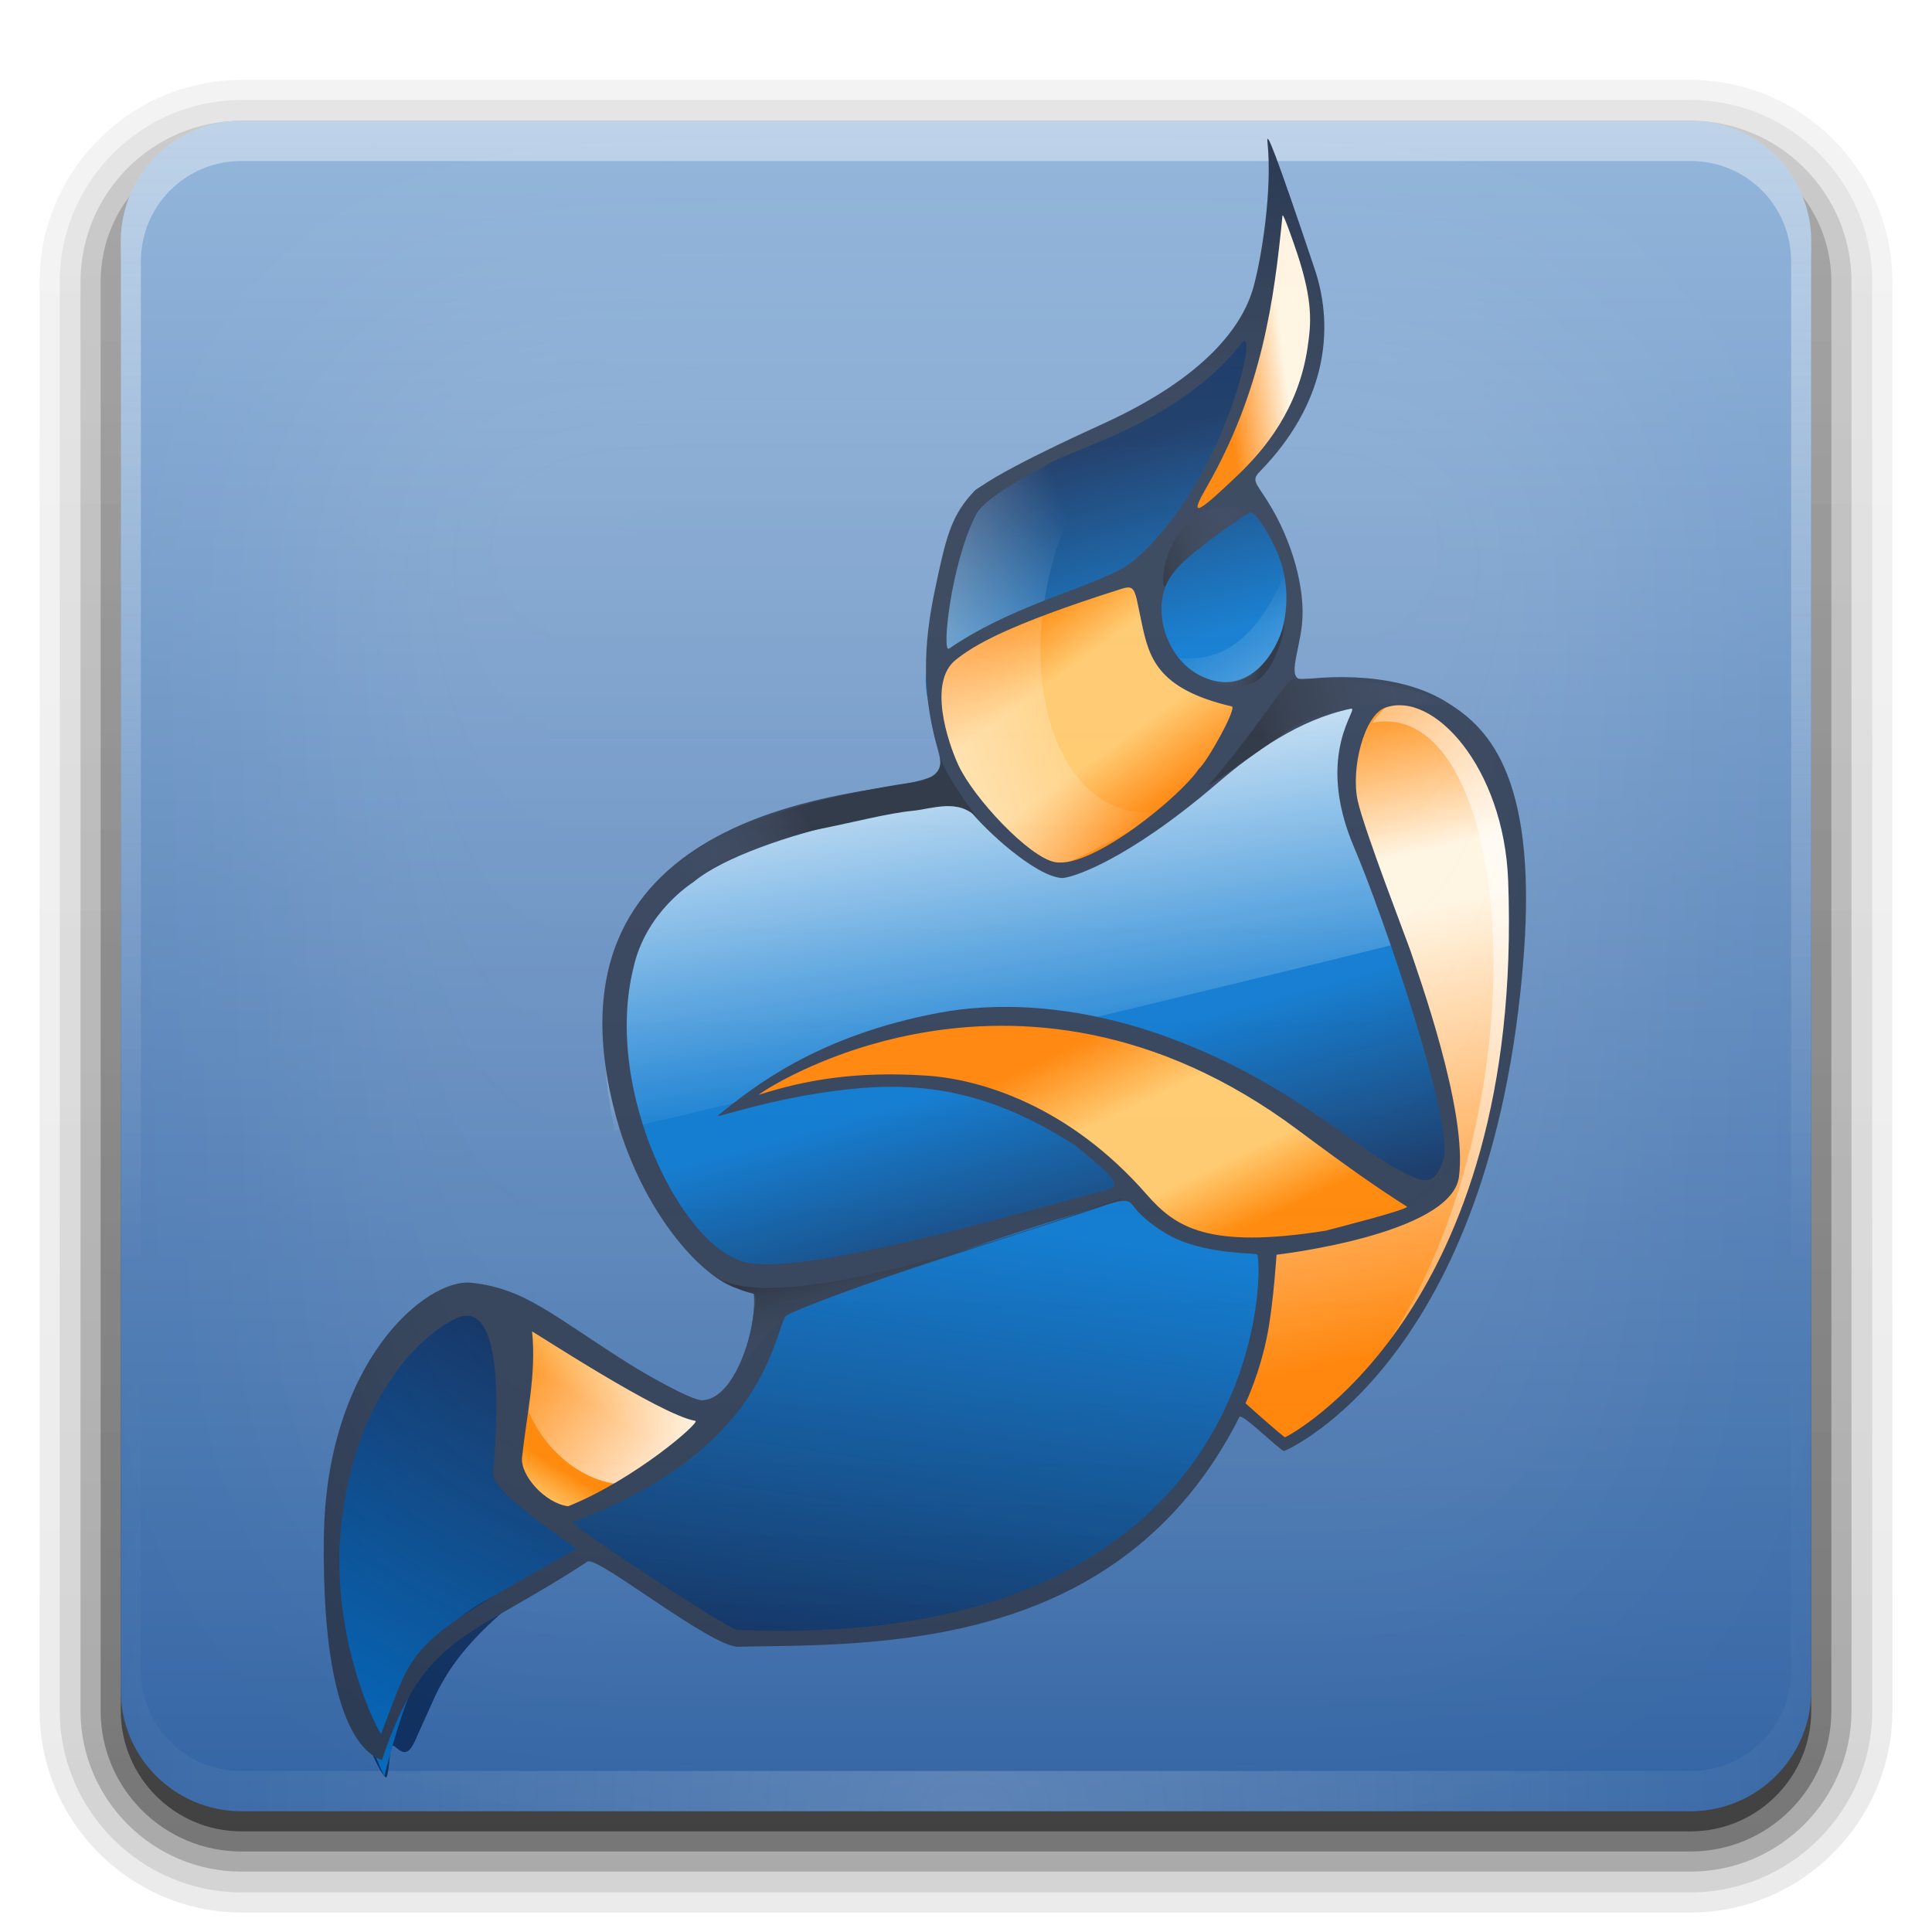
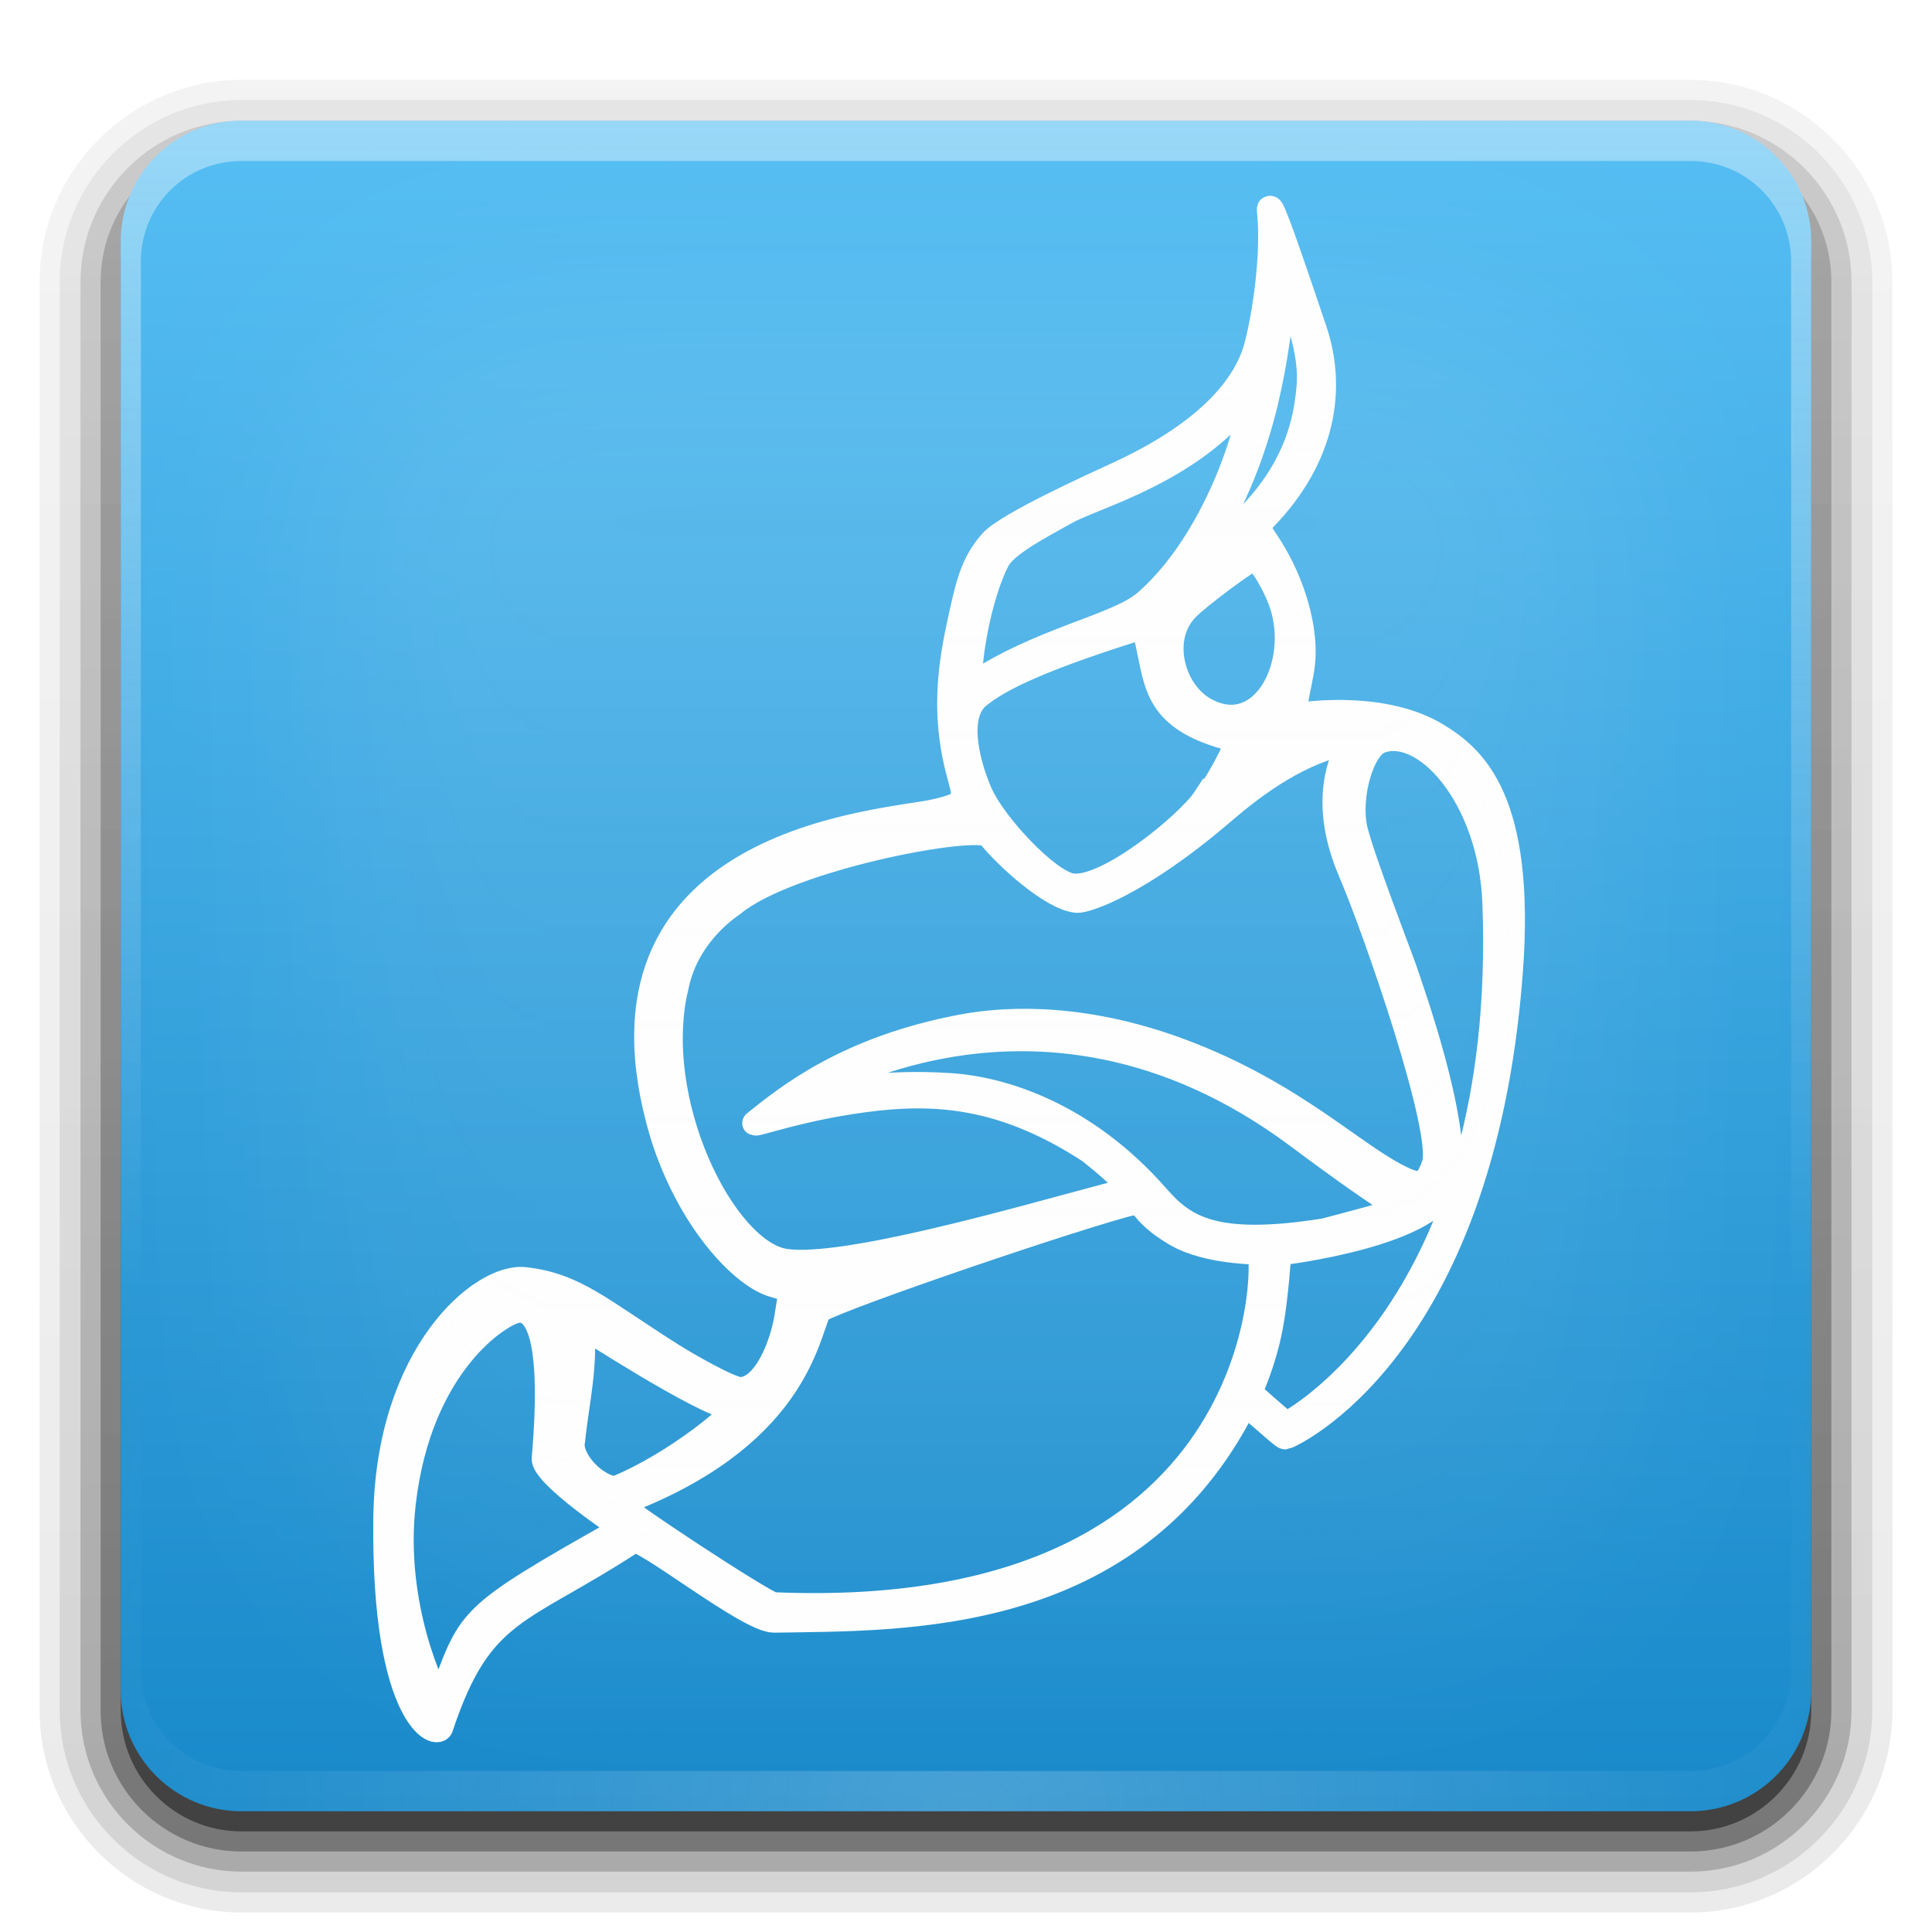
<svg xmlns="http://www.w3.org/2000/svg" xmlns:xlink="http://www.w3.org/1999/xlink" id="svg2408" height="96" width="96" version="1.0">
  <defs id="defs2410">
    <linearGradient id="linearGradient3719">
      <stop offset="0" style="stop-color:#eaedf1;stop-opacity:1" id="stop3721" />
      <stop offset="1" style="stop-color:#c1ccdb;stop-opacity:1" id="stop3723" />
    </linearGradient>
    <linearGradient gradientTransform="scale(1.005865,0.994169)" gradientUnits="userSpaceOnUse" id="ButtonShadow" y2="7.017" x2="45.448" y1="92.54" x1="45.448">
      <stop offset="0" style="stop-color:#000000;stop-opacity:1" id="stop3750" />
      <stop offset="1" style="stop-color:#000000;stop-opacity:0.588" id="stop3752" />
    </linearGradient>
    <linearGradient id="linearGradient3737">
      <stop offset="0" style="stop-color:#fefefe;stop-opacity:1" id="stop3739" />
      <stop offset="1" style="stop-color:#fefefe;stop-opacity:0" id="stop3741" />
    </linearGradient>
    <filter id="filter3174" color-interpolation-filters="sRGB">
      <feGaussianBlur stdDeviation="1.71" id="feGaussianBlur3176" />
    </filter>
    <linearGradient gradientUnits="userSpaceOnUse" xlink:href="#linearGradient3737" id="linearGradient3188" y2="63.893" x2="36.357" y1="6" x1="36.357" />
    <filter id="filter3794" color-interpolation-filters="sRGB" height="1.384" width="1.384" y="-0.192" x="-0.192">
      <feGaussianBlur stdDeviation="5.28" id="feGaussianBlur3796" />
    </filter>
    <linearGradient gradientUnits="userSpaceOnUse" xlink:href="#linearGradient3737" id="linearGradient3613" y2="138.661" x2="48" y1="20.221" x1="48" />
    <radialGradient gradientTransform="matrix(1.157313,0,0,0.9959077,-7.551021,0.1971319)" gradientUnits="userSpaceOnUse" xlink:href="#linearGradient3737" id="radialGradient3619" fy="90.172" fx="48" r="42" cy="90.172" cx="48" />
    <clipPath id="clipPath3613">
      <rect style="fill:#fefefe;fill-opacity:1;fill-rule:nonzero;stroke:none" id="rect3615" y="6" x="6" ry="6" rx="6" height="84" width="84" />
    </clipPath>
    <linearGradient gradientTransform="translate(0,-96)" gradientUnits="userSpaceOnUse" xlink:href="#linearGradient7668" id="linearGradient3617" y2="5.988" x2="48" y1="90" x1="48" />
    <linearGradient gradientTransform="matrix(1.005865,0,0,0.994169,100,0)" gradientUnits="userSpaceOnUse" id="ButtonShadow-0" y2="7.017" x2="45.448" y1="92.54" x1="45.448">
      <stop offset="0" style="stop-color:#000000;stop-opacity:1" id="stop3750-8" />
      <stop offset="1" style="stop-color:#000000;stop-opacity:0.588" id="stop3752-5" />
    </linearGradient>
    <linearGradient gradientTransform="matrix(1.02381,0,0,1.011905,-1.142857,-98.07143)" gradientUnits="userSpaceOnUse" xlink:href="#ButtonShadow-0" id="linearGradient3780" y2="90.239" x2="32.251" y1="6.132" x1="32.251" />
    <linearGradient gradientTransform="matrix(1.02381,0,0,1.011905,-1.142857,-98.07143)" gradientUnits="userSpaceOnUse" xlink:href="#ButtonShadow-0" id="linearGradient3772" y2="90.239" x2="32.251" y1="6.132" x1="32.251" />
    <linearGradient gradientTransform="matrix(1.02381,0,0,1.011905,-1.142857,-98.07143)" gradientUnits="userSpaceOnUse" xlink:href="#ButtonShadow-0" id="linearGradient3725" y2="90.239" x2="32.251" y1="6.132" x1="32.251" />
    <linearGradient gradientTransform="translate(0,-97)" gradientUnits="userSpaceOnUse" xlink:href="#ButtonShadow-0" id="linearGradient3721" y2="90.239" x2="32.251" y1="6.132" x1="32.251" />
    <linearGradient gradientTransform="matrix(1.02381,0,0,1.011905,-1.142857,-98.07143)" gradientUnits="userSpaceOnUse" xlink:href="#ButtonShadow-0" id="linearGradient3026" y2="90.239" x2="32.251" y1="6.132" x1="32.251" />
    <radialGradient gradientTransform="matrix(0.941776,0,0,0.274284,0.317611,14.4024)" gradientUnits="userSpaceOnUse" xlink:href="#linearGradient10950" id="radialGradient10960" fy="20.124" fx="5.455" r="4.331" cy="20.124" cx="5.455" />
    <linearGradient id="linearGradient10950">
      <stop offset="0" style="stop-color:#000000;stop-opacity:1" id="stop10952" />
      <stop offset="1" style="stop-color:#000000;stop-opacity:0" id="stop10954" />
    </linearGradient>
    <linearGradient id="linearGradient7668">
-       <stop offset="0" style="stop-color:#94b6db;stop-opacity:1" id="stop7670" />
-       <stop offset="1" style="stop-color:#3465a4;stop-opacity:1" id="stop7672" />
+       <stop offset="0" style="stop-color:#56bef3;stop-opacity:1" id="stop7670" />
+       <stop offset="1" style="stop-color:#1889ca;stop-opacity:1" id="stop7672" />
    </linearGradient>
    <linearGradient id="linearGradient8568">
      <stop offset="0" style="stop-color:#fefefe;stop-opacity:1" id="stop8570" />
      <stop offset="1" style="stop-color:#fefefe;stop-opacity:0" id="stop8572" />
    </linearGradient>
    <linearGradient gradientTransform="translate(-45.02195,3.877404)" gradientUnits="userSpaceOnUse" xlink:href="#linearGradient8568" id="linearGradient3712" y2="68.069" x2="25" y1="-0.121" x1="24.899" />
    <linearGradient gradientTransform="matrix(1.502682,0,0,1.518963,11.13064,11.16563)" gradientUnits="userSpaceOnUse" xlink:href="#linearGradient3719" id="linearGradient3715" y2="44.5" x2="35.095" y1="4.714" x1="25.071" />
    <linearGradient id="linearGradient11508">
      <stop offset="0" style="stop-color:#000000;stop-opacity:1" id="stop11510" />
      <stop offset="1" style="stop-color:#000000;stop-opacity:0" id="stop11512" />
    </linearGradient>
    <linearGradient gradientTransform="matrix(0.8444277,0.1213087,-0.1294308,0.7914378,26.34167,12.19718)" gradientUnits="userSpaceOnUse" xlink:href="#linearGradient11508" id="linearGradient10454" y2="6.208" x2="87.732" y1="82.474" x1="43.7" />
    <linearGradient gradientTransform="matrix(0.8142335,0,0,0.8142335,16.89508,15.45345)" gradientUnits="userSpaceOnUse" xlink:href="#linearGradient10394" id="linearGradient10400" y2="39.534" x2="68.223" y1="35.606" x1="60.899" />
    <linearGradient id="linearGradient10394">
      <stop offset="0" style="stop-color:#1a1a1a;stop-opacity:1" id="stop10396" />
      <stop offset="0.352" style="stop-color:#636363;stop-opacity:1" id="stop10404" />
      <stop offset="0.5" style="stop-color:#c7c7c7;stop-opacity:1" id="stop10402" />
      <stop offset="0.65" style="stop-color:#636363;stop-opacity:1" id="stop10406" />
      <stop offset="1" style="stop-color:#000000;stop-opacity:1" id="stop10398" />
    </linearGradient>
    <linearGradient gradientTransform="matrix(0.5907198,-0.1582163,0.1586236,0.5917422,38.27202,30.32767)" gradientUnits="userSpaceOnUse" xlink:href="#linearGradient6531" id="linearGradient8183" y2="67.674" x2="13.406" y1="77.502" x1="24.249" />
    <linearGradient id="linearGradient6531">
      <stop offset="0" style="stop-color:#c38125;stop-opacity:1" id="stop6533" />
      <stop offset="0.63" style="stop-color:#c68d31;stop-opacity:1" id="stop10377" />
      <stop offset="1" style="stop-color:#fffce6;stop-opacity:1" id="stop6535" />
    </linearGradient>
    <linearGradient gradientTransform="matrix(0.8142335,0,0,0.8142335,16.89508,15.45345)" gradientUnits="userSpaceOnUse" xlink:href="#linearGradient10386" id="linearGradient10392" y2="57.993" x2="47.451" y1="68.172" x1="58.652" />
    <linearGradient id="linearGradient10386">
      <stop offset="0" style="stop-color:#fefefe;stop-opacity:1" id="stop10388" />
      <stop offset="1" style="stop-color:#fefefe;stop-opacity:0" id="stop10390" />
    </linearGradient>
    <radialGradient gradientTransform="matrix(1,0,0,0.125,0,36.49126)" gradientUnits="userSpaceOnUse" xlink:href="#linearGradient10410" id="radialGradient10416" fy="41.704" fx="59.852" r="18.183" cy="41.704" cx="59.852" />
    <linearGradient id="linearGradient10410">
      <stop offset="0" style="stop-color:#fefefe;stop-opacity:1" id="stop10412" />
      <stop offset="1" style="stop-color:#fefefe;stop-opacity:0" id="stop10414" />
    </linearGradient>
    <linearGradient gradientTransform="matrix(0.8665485,0.1811943,-0.2762868,0.5682995,37.5682,28.21342)" gradientUnits="userSpaceOnUse" xlink:href="#linearGradient11508" id="linearGradient3010" y2="16.212" x2="77.924" y1="82.474" x1="43.7" />
    <linearGradient xlink:href="#linearGradient8896" id="linearGradient4242" gradientUnits="userSpaceOnUse" gradientTransform="translate(-297.2308,320.8601)" x1="439.904" y1="455.739" x2="469.717" y2="557.748" />
    <linearGradient id="linearGradient8896">
      <stop id="stop8898" offset="0" style="stop-color:#0f3060;stop-opacity:1;" />
      <stop style="stop-color:#0575ce;stop-opacity:1;" offset="0.271" id="stop8902" />
      <stop id="stop12553" offset="0.733" style="stop-color:#0575ce;stop-opacity:1;" />
      <stop style="stop-color:#0f3060;stop-opacity:1;" offset="1" id="stop8900" />
    </linearGradient>
    <linearGradient xlink:href="#linearGradient5041" id="linearGradient4244" gradientUnits="userSpaceOnUse" gradientTransform="translate(-297.2308,320.8601)" x1="382.802" y1="585.226" x2="347.443" y2="645.024" />
    <linearGradient id="linearGradient5041">
      <stop style="stop-color:#092d61;stop-opacity:1;" offset="0" id="stop5043" />
      <stop id="stop5047" offset="1" style="stop-color:#0575ce;stop-opacity:1;" />
    </linearGradient>
    <linearGradient xlink:href="#linearGradient3493" id="linearGradient4246" gradientUnits="userSpaceOnUse" gradientTransform="translate(-297.2308,320.8601)" x1="415.814" y1="620.098" x2="436.356" y2="486.431" />
    <linearGradient id="linearGradient3493">
      <stop style="stop-color:#0f3060;stop-opacity:1;" offset="0" id="stop3495" />
      <stop id="stop3497-3" offset="0.457" style="stop-color:#0575ce;stop-opacity:1;" />
      <stop style="stop-color:#0575ce;stop-opacity:1;" offset="0.738" id="stop3501-6" />
      <stop id="stop3507" offset="1" style="stop-color:#0f3060;stop-opacity:1;" />
    </linearGradient>
    <linearGradient xlink:href="#linearGradient3529" id="linearGradient4248" gradientUnits="userSpaceOnUse" gradientTransform="matrix(0.245729,0,0,0.245729,34.35214,723.0404)" x1="389.593" y1="763.302" x2="308.986" y2="420.016" />
    <linearGradient id="linearGradient3529">
      <stop id="stop3531" offset="0" style="stop-color:#ff8000;stop-opacity:1;" />
      <stop style="stop-color:#fff4e1;stop-opacity:1;" offset="0.663" id="stop3533-7" />
      <stop id="stop3535-5" offset="0.75" style="stop-color:#fff4e1;stop-opacity:1;" />
      <stop id="stop3537" offset="1" style="stop-color:#ff8400;stop-opacity:1;" />
    </linearGradient>
    <linearGradient xlink:href="#linearGradient3687" id="linearGradient4250" gradientUnits="userSpaceOnUse" gradientTransform="translate(-297.2308,320.8601)" x1="528.82" y1="511.718" x2="458.469" y2="527.107" />
    <linearGradient id="linearGradient3687">
      <stop id="stop3689" style="stop-color:#ffffff;stop-opacity:1" offset="0" />
      <stop id="stop3691" style="stop-color:#ffffff;stop-opacity:0" offset="1" />
    </linearGradient>
    <linearGradient xlink:href="#linearGradient7434" id="linearGradient4252" gradientUnits="userSpaceOnUse" gradientTransform="matrix(0.245729,0,0,0.245729,34.35214,723.0404)" x1="197.178" y1="703.802" x2="146.542" y2="785.904" />
    <linearGradient id="linearGradient7434">
      <stop id="stop7436" offset="0" style="stop-color:#ffc768;stop-opacity:1;" />
      <stop style="stop-color:#ff8400;stop-opacity:1;" offset="0.378" id="stop7438" />
      <stop id="stop7440" offset="0.774" style="stop-color:#ff8400;stop-opacity:1;" />
      <stop id="stop7442" offset="1" style="stop-color:#ffc768;stop-opacity:1;" />
    </linearGradient>
    <linearGradient xlink:href="#linearGradient3687" id="linearGradient4254" gradientUnits="userSpaceOnUse" gradientTransform="matrix(1.033406,0,0,1.013832,-309.9101,314.1835)" x1="413.632" y1="484.601" x2="423.525" y2="541.833" />
    <linearGradient xlink:href="#linearGradient3509" id="linearGradient4256" gradientUnits="userSpaceOnUse" gradientTransform="matrix(0.245729,0,0,0.245729,34.35214,723.0404)" x1="409.696" y1="559.364" x2="467.886" y2="676.035" />
    <linearGradient id="linearGradient3509">
      <stop id="stop3511" offset="0" style="stop-color:#ff8000;stop-opacity:1;" />
      <stop style="stop-color:#ffc768;stop-opacity:1;" offset="0.341" id="stop3513-5" />
      <stop id="stop3515-6" offset="0.712" style="stop-color:#ffc768;stop-opacity:1;" />
      <stop id="stop3517-2" offset="1" style="stop-color:#ff8400;stop-opacity:1;" />
    </linearGradient>
    <linearGradient xlink:href="#linearGradient3651" id="linearGradient4258" gradientUnits="userSpaceOnUse" gradientTransform="matrix(0.245729,0,0,0.245729,34.35214,723.0404)" x1="522.636" y1="168.687" x2="585.933" y2="161.109" />
    <linearGradient id="linearGradient3651">
      <stop style="stop-color:#ff8000;stop-opacity:1;" offset="0" id="stop3653" />
      <stop id="stop16786" offset="0.5" style="stop-color:#fff4e1;stop-opacity:1;" />
      <stop style="stop-color:#fff4e1;stop-opacity:1;" offset="0.75" id="stop17514" />
      <stop style="stop-color:#ff8400;stop-opacity:1;" offset="1" id="stop3655" />
    </linearGradient>
    <linearGradient xlink:href="#linearGradient3509" id="linearGradient4260" gradientUnits="userSpaceOnUse" gradientTransform="matrix(0.245729,0,0,0.245729,34.35214,723.0404)" x1="481.49" y1="417.5" x2="405.411" y2="316.79" />
    <linearGradient xlink:href="#linearGradient3687" id="linearGradient4262" gradientUnits="userSpaceOnUse" gradientTransform="translate(-297.2308,320.8601)" x1="473.092" y1="499.584" x2="457.69" y2="477.6" />
    <linearGradient xlink:href="#linearGradient3687" id="linearGradient4264" gradientUnits="userSpaceOnUse" gradientTransform="translate(-297.2308,320.8601)" x1="394.341" y1="501.802" x2="446.313" y2="485.378" />
    <linearGradient xlink:href="#linearGradient3687" id="linearGradient4266-3" gradientUnits="userSpaceOnUse" gradientTransform="translate(-297.2308,320.8601)" x1="395.813" y1="590.733" x2="369.553" y2="572.169" />
    <linearGradient xlink:href="#linearGradient2937" id="linearGradient4268-6" gradientUnits="userSpaceOnUse" gradientTransform="matrix(0.245729,0,0,0.245729,34.35214,723.0404)" x1="297.053" y1="667.162" x2="310.455" y2="713.866" />
    <linearGradient id="linearGradient2937">
      <stop style="stop-color:#212a3a;stop-opacity:1;" offset="0" id="stop2939" />
      <stop style="stop-color:#404e67;stop-opacity:0;" offset="1" id="stop2941" />
    </linearGradient>
    <linearGradient xlink:href="#linearGradient2937" id="linearGradient4270-7" gradientUnits="userSpaceOnUse" gradientTransform="matrix(0.09307993,0,0,0.1860535,131.9416,665.872)" x1="246.304" y1="690.027" x2="366.879" y2="632.16" />
    <linearGradient xlink:href="#linearGradient2937" id="linearGradient4272" gradientUnits="userSpaceOnUse" gradientTransform="matrix(-0.09281332,-0.00703915,0.01407026,-0.1855207,186.2,929.7082)" x1="301.052" y1="645.899" x2="367.946" y2="654.721" />
    <linearGradient xlink:href="#linearGradient2937" id="linearGradient4274" gradientUnits="userSpaceOnUse" gradientTransform="matrix(0.245729,0,0,0.245729,98.31046,642.6373)" x1="279.817" y1="688.324" x2="386.786" y2="667.635" />
    <linearGradient y2="702.893" x2="266.215" y1="668.301" x1="338.144" gradientTransform="matrix(0.245729,0,0,0.245729,25.55056,660.7704)" gradientUnits="userSpaceOnUse" id="linearGradient5486" xlink:href="#linearGradient2937" />
  </defs>
  <g style="display:none" id="layer2">
    <rect style="opacity:0.9;fill:url(#ButtonShadow);fill-opacity:1;fill-rule:nonzero;stroke:none;filter:url(#filter3174)" id="rect3745" y="7" x="5" ry="6" rx="6" height="85" width="86" />
  </g>
  <g id="layer3">
    <path style="opacity:0.08;fill:url(#linearGradient3026);fill-opacity:1;fill-rule:nonzero;stroke:none;display:inline" id="path3786" transform="scale(1,-1)" d="m 12,-95.031 c -5.511,0 -10.031,4.52 -10.031,10.031 l 0,71 c 0,5.511 4.52,10.031 10.031,10.031 l 72,0 c 5.511,0 10.031,-4.52 10.031,-10.031 l 0,-71 c 0,-5.511 -4.52,-10.031 -10.031,-10.031 l -72,0 z" />
    <path style="opacity:0.1;fill:url(#linearGradient3780);fill-opacity:1;fill-rule:nonzero;stroke:none;display:inline" id="path3778" transform="scale(1,-1)" d="m 12,-94.031 c -4.972,0 -9.031,4.06 -9.031,9.031 l 0,71 c 0,4.972 4.06,9.031 9.031,9.031 l 72,0 c 4.972,0 9.031,-4.06 9.031,-9.031 l 0,-71 c 0,-4.972 -4.06,-9.031 -9.031,-9.031 l -72,0 z" />
    <path style="opacity:0.2;fill:url(#linearGradient3772);fill-opacity:1;fill-rule:nonzero;stroke:none;display:inline" id="path3770" transform="scale(1,-1)" d="m 12,-93 c -4.409,0 -8,3.591 -8,8 l 0,71 c 0,4.409 3.591,8 8,8 l 72,0 c 4.409,0 8,-3.591 8,-8 l 0,-71 c 0,-4.409 -3.591,-8 -8,-8 l -72,0 z" />
    <rect style="opacity:0.3;fill:url(#linearGradient3725);fill-opacity:1;fill-rule:nonzero;stroke:none;display:inline" id="rect3723" transform="scale(1,-1)" y="-92" x="5" ry="7" rx="7" height="85" width="86" />
    <rect style="opacity:0.45;fill:url(#linearGradient3721);fill-opacity:1;fill-rule:nonzero;stroke:none;display:inline" id="rect3716" transform="scale(1,-1)" y="-91" x="6" ry="6" rx="6" height="84" width="84" />
  </g>
  <g id="layer1">
    <rect style="fill:url(#linearGradient3617);fill-opacity:1;fill-rule:nonzero;stroke:none" id="rect2419" transform="scale(1,-1)" y="-90" x="6" ry="6" rx="6" height="84" width="84" />
    <path style="opacity:0.4;fill:url(#linearGradient3188);fill-opacity:1;fill-rule:nonzero;stroke:none" id="rect3728" d="M 12,6 C 8.676,6 6,8.676 6,12 l 0,2 0,68 0,2 c 0,0.335 0.041,0.651 0.094,0.969 0.049,0.296 0.097,0.597 0.188,0.875 0.01,0.03 0.021,0.064 0.031,0.094 0.099,0.288 0.235,0.547 0.375,0.812 0.145,0.274 0.316,0.536 0.5,0.781 0.184,0.246 0.374,0.473 0.594,0.688 0.44,0.428 0.943,0.815 1.5,1.094 0.279,0.14 0.573,0.247 0.875,0.344 -0.256,-0.1 -0.487,-0.236 -0.719,-0.375 -0.007,-0.004 -0.024,0.004 -0.031,0 -0.032,-0.019 -0.062,-0.043 -0.094,-0.062 -0.12,-0.077 -0.231,-0.164 -0.344,-0.25 -0.106,-0.081 -0.213,-0.161 -0.312,-0.25 C 8.478,88.557 8.309,88.373 8.156,88.188 8.049,88.057 7.938,87.922 7.844,87.781 7.819,87.743 7.805,87.695 7.781,87.656 7.716,87.553 7.651,87.452 7.594,87.344 7.493,87.149 7.388,86.928 7.312,86.719 7.305,86.697 7.289,86.678 7.281,86.656 7.249,86.564 7.245,86.469 7.219,86.375 7.188,86.268 7.148,86.172 7.125,86.062 7.052,85.721 7,85.364 7,85 L 7,83 7,15 7,13 C 7,10.218 9.218,8 12,8 l 2,0 68,0 2,0 c 2.782,0 5,2.218 5,5 l 0,2 0,68 0,2 c 0,0.364 -0.052,0.721 -0.125,1.062 -0.044,0.207 -0.088,0.398 -0.156,0.594 -0.008,0.022 -0.023,0.041 -0.031,0.062 -0.063,0.174 -0.138,0.367 -0.219,0.531 -0.042,0.083 -0.079,0.17 -0.125,0.25 -0.055,0.097 -0.127,0.188 -0.188,0.281 -0.094,0.141 -0.205,0.276 -0.312,0.406 -0.143,0.174 -0.303,0.347 -0.469,0.5 -0.011,0.01 -0.02,0.021 -0.031,0.031 -0.138,0.126 -0.285,0.234 -0.438,0.344 -0.103,0.073 -0.204,0.153 -0.312,0.219 -0.007,0.004 -0.024,-0.004 -0.031,0 -0.232,0.139 -0.463,0.275 -0.719,0.375 0.302,-0.097 0.596,-0.204 0.875,-0.344 0.557,-0.279 1.06,-0.666 1.5,-1.094 0.22,-0.214 0.409,-0.442 0.594,-0.688 0.184,-0.246 0.355,-0.508 0.5,-0.781 0.14,-0.265 0.276,-0.525 0.375,-0.812 0.01,-0.031 0.021,-0.063 0.031,-0.094 0.09,-0.278 0.139,-0.579 0.188,-0.875 C 89.959,84.651 90,84.335 90,84 l 0,-2 0,-68 0,-2 C 90,8.676 87.324,6 84,6 L 12,6 z" />
    <path style="opacity:0.2;fill:url(#radialGradient3619);fill-opacity:1;fill-rule:nonzero;stroke:none" id="path3615" d="M 12,90 C 8.676,90 6,87.324 6,84 L 6,82 6,14 6,12 c 0,-0.335 0.041,-0.651 0.094,-0.969 0.049,-0.296 0.097,-0.597 0.188,-0.875 C 6.291,10.126 6.302,10.093 6.312,10.062 6.411,9.775 6.547,9.515 6.688,9.25 6.832,8.976 7.003,8.714 7.188,8.469 7.372,8.223 7.561,7.995 7.781,7.781 8.221,7.353 8.724,6.967 9.281,6.688 9.56,6.548 9.855,6.441 10.156,6.344 9.9,6.444 9.67,6.58 9.438,6.719 c -0.007,0.004 -0.024,-0.004 -0.031,0 -0.032,0.019 -0.062,0.043 -0.094,0.062 -0.12,0.077 -0.231,0.164 -0.344,0.25 -0.106,0.081 -0.213,0.161 -0.312,0.25 C 8.478,7.443 8.309,7.627 8.156,7.812 8.049,7.943 7.938,8.078 7.844,8.219 7.819,8.257 7.805,8.305 7.781,8.344 7.716,8.447 7.651,8.548 7.594,8.656 7.493,8.851 7.388,9.072 7.312,9.281 7.305,9.303 7.289,9.322 7.281,9.344 7.249,9.436 7.245,9.531 7.219,9.625 7.188,9.732 7.148,9.828 7.125,9.938 7.052,10.279 7,10.636 7,11 l 0,2 0,68 0,2 c 0,2.782 2.218,5 5,5 l 2,0 68,0 2,0 c 2.782,0 5,-2.218 5,-5 l 0,-2 0,-68 0,-2 C 89,10.636 88.948,10.279 88.875,9.938 88.831,9.731 88.787,9.54 88.719,9.344 88.711,9.322 88.695,9.303 88.688,9.281 88.625,9.108 88.549,8.914 88.469,8.75 88.427,8.667 88.39,8.58 88.344,8.5 88.289,8.403 88.217,8.312 88.156,8.219 88.062,8.078 87.951,7.943 87.844,7.812 87.701,7.638 87.541,7.466 87.375,7.312 87.364,7.302 87.355,7.291 87.344,7.281 87.205,7.156 87.059,7.047 86.906,6.938 86.804,6.864 86.702,6.784 86.594,6.719 c -0.007,-0.004 -0.024,0.004 -0.031,0 -0.232,-0.139 -0.463,-0.275 -0.719,-0.375 0.302,0.097 0.596,0.204 0.875,0.344 0.557,0.279 1.06,0.666 1.5,1.094 0.22,0.214 0.409,0.442 0.594,0.688 0.184,0.246 0.355,0.508 0.5,0.781 0.14,0.265 0.276,0.525 0.375,0.812 0.01,0.031 0.021,0.063 0.031,0.094 0.09,0.278 0.139,0.579 0.188,0.875 C 89.959,11.349 90,11.665 90,12 l 0,2 0,68 0,2 c 0,3.324 -2.676,6 -6,6 l -72,0 z" />
-     <path style="opacity:0.6;fill:none;stroke:url(#linearGradient3712);stroke-width:1px;stroke-linecap:butt;stroke-linejoin:miter;stroke-opacity:1" id="path6760" d="m -39.415,45.009 c 0.406,-8.908 13.06,-35.495 19.199,-35.631 6.14,-0.136 15.971,20.788 17.98,31.885 0,0 -13.318,-25.944 -17.844,-25.886 -4.562,0.058 -16.381,22.518 -14.297,25.227 2.066,2.687 18.294,-2.309 18.294,-2.309 -0.869,0.615 -10.129,5.978 -18.973,8.368 -2.096,0.133 -4.222,0.692 -4.358,-1.655 z" />
  </g>
  <g style="display:inline;enable-background:new" id="g4202" transform="matrix(0.3823389,0,0,0.3667457,-1.416677,-262.1353)">
-     <path id="path4204" d="m 52.514,953.366 c -0.598,-1.314 -1.087,-2.498 -1.087,-2.63 0,-0.133 -2.081,-0.481 -2.318,-3.293 -1.035,-12.277 -2.668,-13.453 -2.212,-24.399 0.276,-6.631 -0.644,-8.892 1.313,-14.315 4.031,-11.167 6.987,-15.561 12.225,-18.174 4.25,-2.12 8.237,-1.832 11.979,0.865 0.986,0.711 4.296,2.95 7.354,4.977 3.059,2.026 6.691,4.483 8.072,5.459 1.381,0.976 3.685,2.385 5.12,3.13 2.531,1.315 2.624,1.335 3.137,0.671 1.128,-1.459 3.849,-5.554 5.321,-7.509 7.372,-9.791 0.429,-8.702 -1.306,-9.213 -2.728,-0.803 -3.877,-1.979 -6.426,-4.968 -5.922,-6.94 -8.728,-14.662 -9.143,-24.203 -0.482,-11.08 0.633,-20.015 5.498,-25.101 2.085,-2.18 6.499,-5.345 10.535,-7.555 3.418,-1.871 24.379,-5.782 26.218,-4.97 0.919,0.406 -3.638,-11.639 -1.016,-27.299 0.521,-3.111 4.059,-12.738 4.433,-13.393 0.923,-1.617 16.135,-6.824 20.462,-9.365 4.835,-2.839 15.291,-9.679 16.078,-14.766 1.731,-11.179 2.038,-15.956 2.76,-16.375 1.074,-0.625 8.253,14.176 3.394,28.131 -0.959,2.754 -5.532,9.149 -7.58,11.823 -1.475,1.926 1.728,2.826 3.57,5.607 1.675,2.529 2.777,8.711 2.992,11.914 0.22,3.271 -0.815,9.982 -1.742,11.299 -0.375,0.533 -0.529,1.057 -0.344,1.171 0.184,0.114 1.434,-0.035 2.777,-0.331 1.343,-0.296 4.254,-0.766 6.468,-1.046 3.943,-0.498 4.084,-0.491 6.76,0.332 4.014,1.235 23.538,5.952 11.079,60.507 -4.128,18.075 -23.389,41.925 -25.811,40.078 l -5.964,-4.547 -6.873,10.19 c -3.508,3.603 -7.291,7.08 -9.522,8.753 -3.521,2.64 -10.565,6.798 -11.516,6.798 -0.245,0 -1.633,0.569 -3.084,1.265 -4.195,2.012 -10.479,3.661 -17.134,4.098 -25.771,1.67 -15.94,-1.442 -37.279,-11.775 -1.683,-0.815 -5.558,3.297 -10.227,7.546 -4.985,4.536 -7.602,7.988 -9.58,12.638 -0.669,1.574 -1.712,3.988 -2.316,5.366 -1.644,3.747 -2.997,-1.661 -3.198,1.665 -0.098,1.627 -0.315,3.042 -0.482,3.145 -0.167,0.103 -0.792,-0.888 -1.39,-2.202 z m 28.332,-35.315 c 3.303,-0.835 3.665,-1.02 7.218,-3.678 2.546,-1.905 4.123,-5.345 4.8,-5.645 4.432,-1.967 -3.308,-3.737 -6.202,-5.689 -2.894,-1.952 -6.657,-3.395 -9.221,-5.352 -2.564,-1.957 -4.784,-3.483 -4.933,-3.391 -0.15,0.092 -0.275,1.406 -0.278,2.919 -0.01,4.413 -0.602,8.842 -1.429,10.694 -0.421,0.943 -0.846,2.761 -0.945,4.04 -0.228,2.962 0.461,4.387 2.913,6.02 2.066,1.377 2.924,1.385 8.078,0.082 z m 119.706,-83.585 c -1.076,-7.225 -0.185,-17.161 -5.814,-20.777 -12.988,-8.344 -14.414,-0.07 -15.21,1.759 -1.311,3.008 -2.118,5.469 -1.123,8.776 3.056,10.161 6.966,19.158 8.823,26.38 2.13,8.289 4.478,13.531 4.713,20.03 0.167,4.614 0.123,5.099 -0.556,6.165 -0.966,1.515 -15.552,5.228 -22.898,7.392 -2.522,0.743 -0.288,6.122 -0.577,7.892 -0.289,1.771 -4.237,11.667 -2.967,13.657 12.529,19.634 40.235,-40.206 35.61,-71.274 z m -26.988,48.272 c 1.96,-0.471 3.792,-1.046 4.072,-1.278 0.28,-0.231 0.991,-0.384 1.58,-0.339 1.054,0.08 5.182,-1.219 5.5,-1.731 0.089,-0.144 3.772,-2.066 3.035,-2.554 -0.737,-0.488 -15.132,-11.07 -17.196,-12.146 -23.77,-12.394 -36.265,-13.247 -44.114,-11.666 -13.445,2.709 -25.057,9.526 -26.453,11.208 -0.422,0.508 21.049,-6.661 36.29,0.871 2.816,1.392 8.63,3.783 13.001,8.463 3.993,4.275 7.633,8.798 10.499,9.562 3.107,0.828 9.473,0.649 13.788,-0.389 z m -28.657,-51.097 c 7.526,-1.317 19.186,-16.952 18.279,-18.416 -0.123,-0.198 2.255,-4.145 1.869,-4.222 -14.084,-2.808 -13.745,-16.832 -13.948,-16.958 -0.203,-0.125 -20.765,9.71 -25.504,11.759 -4.021,1.738 0.575,12.102 2.999,18.534 1.079,2.862 7.017,6.678 9.408,8.234 2.828,1.841 6.254,1.181 6.897,1.068 z m 16.22,-47.717 c 4.064,-3.203 14.888,-19.234 13.74,-25.74 -4.679,-26.505 -6.696,-10.096 -6.996,-7.731 -0.124,0.98 -0.479,3.149 -0.787,4.822 -0.309,1.672 -0.702,4.087 -0.875,5.366 -0.172,1.279 -0.649,3.532 -1.059,5.008 -0.41,1.476 -1.057,3.928 -1.439,5.451 -0.381,1.522 -1.665,5.272 -2.852,8.333 -1.187,3.061 -2.159,5.638 -2.159,5.728 0,0.447 0.824,0.027 2.427,-1.236 z" style="fill:url(#linearGradient4242);fill-opacity:1" />
-     <path id="path4206" d="m 53.647,955.444 c 6.353,-26.32 12.033,-21.594 27.16,-31.35 -3.328,-1.891 -11.517,-8.159 -11.496,-11.496 0.057,-9.742 1.668,-26.722 -9.076,-19.664 -20.385,13.392 -12.941,48.292 -6.588,62.511 z" style="display:inline;fill:url(#linearGradient4244);fill-opacity:1;fill-rule:evenodd;stroke:none" />
-     <path id="path4208" d="m 75.933,920.723 c 8.982,6.786 16.92,12.786 22.554,15.968 54.941,2.778 68.66,-27.594 69.658,-52.493 -4.89,0.225 -13.223,-0.973 -17.714,-7.74 -11.214,3.681 -45.166,14.003 -45.757,16.323 -3.065,12.035 -12.175,21.756 -28.742,27.943 z" style="display:inline;fill:url(#linearGradient4246);fill-opacity:1;fill-rule:evenodd;stroke:none" />
-     <path id="path4210" d="m 171.275,910.581 c 33.185,-24.7 28.914,-74.159 29.45,-76.692 1.363,-6.439 -6.65,-28.252 -16.274,-24.249 -16.024,6.663 11.277,44.445 7.614,65.166 -0.763,4.319 -13.989,7.503 -22.98,8.899 -1.037,0.161 -0.116,14.095 -4.627,20.509 -0.646,0.918 6.21,6.819 6.817,6.367 z" style="display:inline;fill:url(#linearGradient4248);fill-opacity:1;fill-rule:evenodd;stroke:none" />
-     <path id="path4212" d="m 175.904,907.191 c 42.493,-41.749 20.982,-116.278 6.146,-94.51 20.377,-4.121 23.619,64.267 -6.146,94.51 z" style="fill:url(#linearGradient4250);fill-opacity:1;fill-rule:evenodd;stroke:none" />
-     <path id="path4214" d="m 95.217,907.776 c 0.786,-1.061 -13.882,-6.083 -22.746,-14.065 -0.983,-0.885 -1.141,12.912 -2.07,18.666 -0.577,3.575 5.492,7.174 6.88,7.622 1.151,0.372 14.71,-7.869 17.937,-12.223 z" style="display:inline;fill:url(#linearGradient4252);fill-opacity:1;fill-rule:evenodd;stroke:none" />
-     <path id="path4216" d="m 83.585,868.013 c -5.099,-25.843 4.179,-41.039 41.358,-46.378 0.18,0.569 41.319,-13.256 55.792,-13.35 -3.923,6.233 0.043,21.624 4.809,34.276 0,0 -34.828,9.088 -101.959,25.452 z" style="fill:url(#linearGradient4254);fill-opacity:1;fill-rule:evenodd;stroke:none" />
-     <path id="path4218" d="m 101.655,863.894 c 4.412,-1.581 17.007,-5.39 32.054,-0.152 10.306,3.588 16.22,12.633 20.668,16.112 10.479,8.195 29.823,-0.908 33.322,-0.853 1.438,0.023 -25.967,-24.602 -46.628,-25.848 -27.775,-1.675 -45.111,12.782 -39.416,10.741 z" style="display:inline;fill:url(#linearGradient4256);fill-opacity:1;fill-rule:evenodd;stroke:none" />
-     <path id="path4220" d="m 169.427,741.435 c -0.153,8.404 -2.797,28.463 -11.307,42.173 -3.893,6.271 14.52,-8.277 16.502,-20.781 1.09,-6.878 -5.069,-28.09 -5.195,-21.392 z" style="fill:url(#linearGradient4258);fill-opacity:1;fill-rule:evenodd;stroke:none" />
-     <path id="path4222" d="m 141.791,833.107 c 9.239,-4.718 17.657,-10.922 22.991,-22.443 0.903,-1.95 -4.4,-0.059 -8.476,-5.844 -4.036,-5.729 -3.083,-11.543 -6.54,-11.078 -10.8,1.453 -25.201,11.638 -25.201,11.638 0,0 0.828,11.144 3.748,15.674 6.019,9.339 13.478,12.054 13.478,12.054 z" style="display:inline;fill:url(#linearGradient4260);fill-opacity:1;fill-rule:evenodd;stroke:none" />
-     <path id="path4224" d="m 156.092,803.781 c 2.726,9.889 17.873,8.097 14.707,-11.153 -1.365,1.996 -4.776,12.957 -14.707,11.153 z" style="opacity:0.552;fill:url(#linearGradient4262);fill-opacity:1;fill-rule:evenodd;stroke:none" />
-     <path id="path4226" d="m 140.485,832.283 c -5.101,-3.469 -9.504,-7.784 -12.325,-12.35 -2.821,-4.565 -4.059,-27.847 0.687,-33.634 2.608,-6.364 11.841,-12.514 22.097,-15.231 -19.495,22.605 -13.178,56.867 4.074,53.535 0.862,-0.166 -12.826,7.73 -14.533,7.679 z" style="fill:url(#linearGradient4264);fill-opacity:1;fill-rule:evenodd;stroke:none" />
-     <path id="path4228" d="m 72.322,893.029 c 3.809,2.819 20.239,15.536 23.86,13.523 -8.41,20.559 -30.553,3.142 -23.86,-13.523 z" style="fill:url(#linearGradient4266-3);fill-opacity:1;fill-rule:evenodd;stroke:none" />
-     <path id="path4230" d="m 140.057,777.561 c -3.947,2.301 -8.693,4.874 -9.635,7.2 -3.162,6.643 -4.347,18.566 -3.385,17.881 9.384,-6.673 20.249,-8.523 24.202,-12.097 11.715,-10.59 16.263,-32.484 13.801,-29.238 -7.969,10.506 -20.911,13.881 -24.983,16.254 z m -61.408,147.012 c 0,0 -11.081,-7.664 -10.877,-10.123 1.697,-20.433 -1.929,-21.625 -3.757,-21.408 -2.208,0.262 -13.682,7.506 -15.921,27.958 -1.624,14.841 4.24,27.436 5.133,28.691 4.623,-12.424 2.819,-11.83 25.421,-25.118 z m 121.058,-90.522 c -0.551,-15.318 -9.774,-25.85 -16.037,-23.383 -2.657,1.046 -4.441,8.179 -3.508,12.601 0.828,3.923 6.466,19.102 6.872,20.385 0.959,3.034 7.431,21.63 6.28,30.565 -1.008,7.832 -23.71,10.541 -23.71,10.541 0,0 -0.381,6.374 -1.164,10.682 -0.962,5.295 -2.869,9.45 -2.869,9.45 0,0 4.943,4.604 5.142,4.599 0.2,-0.005 31.108,-16.713 28.995,-75.44 z m -23.697,47.45 c 1.598,-0.447 11.032,-2.942 10.526,-3.273 -3.501,-2.296 -7.485,-5.187 -14.158,-10.377 -37.046,-28.812 -70.695,-4.545 -70.032,-4.766 6.152,-2.046 12.648,-3.202 21.672,-2.599 7.269,0.486 18.696,4.17 28.706,16.102 3.723,4.438 7.948,7.45 23.285,4.913 z M 159.485,818.959 c 1.121,-0.97 5.017,-8.313 4.315,-8.484 -9.831,-2.391 -10.788,-6.74 -11.75,-11.473 -0.901,-4.433 -0.762,-5.065 -2.625,-4.45 -15.047,4.97 -19.209,7.701 -21.512,9.612 -3.607,2.993 -1.077,11.036 0.333,14.233 1.966,4.455 9.192,12.518 12.554,13.167 4.904,0.947 16.493,-9.1 18.684,-12.606 z m 10.936,-27.141 c -0.815,-3.335 -3.435,-7.631 -4.133,-7.631 -0.657,0 -7.619,5.387 -9.417,7.264 -4.081,4.26 -2.092,11.979 2.435,14.627 7.662,4.482 13.289,-5.371 11.115,-14.26 z m -5.777,-12.756 c 3.352,-3.349 7.808,-8.845 8.993,-17.198 0.464,-3.274 0.734,-6.154 -1.302,-12.627 -0.472,-1.5 -1.906,-5.815 -1.96,-5.246 -1.059,11.224 -2.611,23.687 -9.936,36.932 -2.299,4.157 -1.063,3.402 4.205,-1.86 z m -78.619,66.848 c -3.993,16.751 6.589,38.751 15.162,40.005 8.287,1.212 32.045,-5.961 44.505,-9.426 3.265,-0.908 5.021,-0.434 -2.201,-6.485 -11.323,-7.698 -20.461,-8.689 -29.578,-7.654 -10.056,1.141 -17.591,4.118 -16.886,3.527 4.611,-3.861 12.822,-10.764 28.688,-13.89 6.896,-1.359 17.538,-1.478 30.386,3.54 15.937,6.224 24.237,15.455 30.975,18.584 2.399,1.114 3.256,0.596 4.204,-2.188 1.588,-4.665 -8.067,-33.789 -11.565,-42.282 -5.338,-12.961 0.89,-19.156 -0.471,-18.856 -6.603,1.455 -12.425,5.699 -17.306,10.069 -11.931,10.682 -19.203,12.958 -20.282,12.866 -3.407,-0.29 -9.782,-6.32 -12.099,-9.382 -1.478,-1.954 -27.929,3.152 -35.73,9.928 -0.178,0.155 -6.197,4.015 -7.804,11.643 z M 77.55,918.839 c 8.724,-3.66 17.266,-11.439 16.527,-11.568 -4.529,-0.788 -21.234,-12.234 -21.222,-12.115 0.574,5.907 -0.714,11.215 -1.301,17.069 -0.245,2.442 3.01,6.224 5.996,6.614 z m 28.152,-25.605 c -1.669,3.721 -3.412,18.351 -27.53,27.74 -0.699,0.272 20.212,14.57 21.35,14.62 69.054,3.031 68.469,-49.554 67.553,-50.88 -0.133,-0.192 -6.039,0.014 -10.614,-2.157 -0.349,-0.166 -3.452,-1.765 -5.302,-4.174 -0.628,-0.817 -0.725,-1.261 -3.051,-0.585 -10.763,3.128 -42.895,14.657 -42.406,15.436 z M 84.189,867.585 c -12.331,-43.086 30.943,-45.085 37.805,-46.744 5.306,-1.283 4.15,-1.782 3.031,-6.8 -1.571,-7.046 -1.082,-13.188 0.265,-19.772 1.274,-6.226 1.93,-9.374 4.62,-12.496 2.168,-2.516 14.384,-8.27 17.412,-9.723 12.905,-6.19 17.836,-12.993 19.274,-18.345 1.014,-3.773 2.498,-13.071 1.831,-19.717 -0.164,-1.636 0.891,0.927 6.142,17.242 2.683,8.336 1.362,18.345 -7.1,27.382 -1.149,1.227 -0.592,1.47 0.954,4.024 3.211,5.306 4.986,11.94 4.486,16.767 -0.41,3.954 -2.1,7.693 0.318,7.403 0.35,-0.042 11.028,-1.659 18.338,2.988 4.95,3.147 12.003,9.178 10.172,34.373 -4.008,55.172 -30.965,67.179 -31.154,67.185 -0.456,0.016 -5.5,-5.221 -5.798,-4.604 -15.457,31.931 -47.351,30.784 -65.138,31.12 -3.556,0.067 -18.344,-12.385 -19.591,-11.533 -15.743,10.759 -21.196,9.675 -26.725,26.939 -0.233,-0.436 -7.877,-0.951 -7.537,-30.152 0.278,-23.925 13.349,-35.216 19.16,-34.565 7.054,0.791 10.594,4.471 20.529,10.998 1.773,1.165 8.039,4.954 9.465,4.919 3.552,-0.084 5.975,-6.61 6.555,-10.835 0.585,-4.262 1.15,-3.232 -2.176,-4.376 -4.193,-1.443 -11.427,-9.296 -15.137,-21.676 z" style="fill:#2c3b54;fill-opacity:1;fill-rule:nonzero;stroke:none" />
-     <path id="path4232" d="m 106.113,892.834 c 6.475,-3.533 43.233,-15.025 43.563,-15.747 0.241,-0.527 -43.116,17.309 -52.935,10.697 -0.592,-0.398 2.293,1.721 4.902,2.257 0.183,0.038 0.171,6.892 -2.301,10.77 -0.693,1.088 5.267,-7.157 6.771,-7.978 z" style="fill:url(#linearGradient4268-6);fill-opacity:1;fill-rule:evenodd;stroke:none" />
-     <path id="path4234" d="m 166.008,784.186 c -4.029,2.813 -9.585,6.743 -10.721,9.773 -0.67,1.787 -1.122,-4.992 3.452,-9.03 2.577,-2.275 8.093,-1.319 7.269,-0.743 z" style="display:inline;fill:url(#linearGradient4270-7);fill-opacity:1;fill-rule:evenodd;stroke:none" />
-     <path id="path4236" d="m 160.59,806.828 c 4.57,1.363 8.1,-1.428 10.035,-7.442 0.229,-0.711 -0.566,5.267 -3.406,7.489 -2.708,2.118 -7.593,-0.334 -6.629,-0.046 z" style="display:inline;fill:url(#linearGradient4272);fill-opacity:1;fill-rule:evenodd;stroke:none" />
-     <path id="path4238" d="m 172.189,813.036 c 6.475,-3.533 13.105,-2.993 18.756,-2.738 3.751,0.169 -7.066,-4.205 -19.355,-3.521 -1.313,1.118 -5.213,7.636 -10.71,14.237 -0.825,0.991 9.805,-7.157 11.309,-7.978 z" style="display:inline;fill:url(#linearGradient4274);fill-opacity:1;fill-rule:evenodd;stroke:none" />
-     <path id="path4240" d="m 110.559,827.011 c 3.802,-0.783 8.571,-2.075 11.727,-2.393 2.632,-0.265 5.929,-1.747 8.463,0.977 -1.411,-1.934 -4.108,-5.839 -4.949,-8.397 0.765,3.006 -2.655,3.429 -3.505,3.564 -19.117,3.02 -30.617,8.168 -36.42,17.742 10.99,-8.503 23.966,-11.347 24.684,-11.494 z" style="display:inline;fill:url(#linearGradient5486);fill-opacity:1;fill-rule:evenodd;stroke:none" />
+     <path id="path4230" d="m 142.175,784.172 c -3.696,2.154 -8.141,4.564 -9.023,6.743 -2.961,6.221 -4.071,17.386 -3.17,16.745 8.788,-6.249 18.962,-7.981 22.664,-11.328 10.97,-9.918 15.229,-30.419 12.924,-27.38 -7.463,9.838 -19.582,12.999 -23.396,15.221 z M 84.669,921.843 c 0,0 -10.377,-7.177 -10.186,-9.48 1.589,-19.134 -1.807,-20.251 -3.518,-20.048 -2.068,0.245 -12.813,7.029 -14.909,26.182 -1.521,13.898 3.971,25.693 4.807,26.868 4.329,-11.634 2.64,-11.078 23.806,-23.522 z m 113.366,-84.77 c -0.516,-14.344 -9.153,-24.207 -15.018,-21.897 -2.489,0.98 -4.159,7.659 -3.286,11.801 0.775,3.673 6.055,17.888 6.435,19.089 0.898,2.841 6.959,20.255 5.881,28.623 -0.944,7.334 -22.203,9.871 -22.203,9.871 0,0 -0.357,5.969 -1.09,10.003 -0.901,4.958 -2.687,8.85 -2.687,8.85 0,0 4.628,4.312 4.816,4.307 0.187,-0.005 29.132,-15.651 27.152,-70.646 z m -22.191,44.435 c 1.496,-0.419 10.331,-2.755 9.858,-3.065 -3.279,-2.15 -7.009,-4.858 -13.258,-9.718 -34.692,-26.982 -66.203,-4.256 -65.582,-4.463 5.761,-1.916 11.844,-2.999 20.295,-2.434 6.807,0.455 17.508,3.905 26.882,15.079 3.487,4.156 7.443,6.976 21.805,4.601 z m -15.475,-58.567 c 1.05,-0.908 4.698,-7.785 4.041,-7.945 -9.206,-2.239 -10.103,-6.312 -11.004,-10.744 -0.844,-4.151 -0.714,-4.743 -2.458,-4.167 -14.091,4.654 -17.989,7.212 -20.145,9.001 -3.377,2.803 -1.008,10.335 0.312,13.329 1.841,4.172 8.608,11.722 11.757,12.33 4.592,0.887 15.445,-8.522 17.496,-11.805 z m 10.241,-25.416 c -0.764,-3.123 -3.217,-7.146 -3.871,-7.146 -0.616,0 -7.135,5.044 -8.818,6.802 -3.822,3.989 -1.959,11.218 2.28,13.697 7.175,4.197 12.444,-5.03 10.409,-13.354 z m -5.41,-11.946 c 3.139,-3.136 7.312,-8.283 8.422,-16.106 0.435,-3.066 0.687,-5.763 -1.219,-11.824 -0.442,-1.405 -1.785,-5.445 -1.835,-4.913 -0.992,10.511 -2.445,22.181 -9.305,34.585 -2.153,3.893 -0.995,3.186 3.938,-1.742 z m -73.623,62.6 c -3.74,15.687 6.171,36.288 14.199,37.463 7.76,1.135 30.009,-5.582 41.677,-8.827 3.057,-0.85 4.702,-0.407 -2.061,-6.072 -10.603,-7.208 -19.161,-8.137 -27.698,-7.168 -9.417,1.069 -16.473,3.856 -15.813,3.303 4.318,-3.615 12.008,-10.08 26.865,-13.008 6.458,-1.272 16.423,-1.384 28.455,3.315 14.924,5.829 22.697,14.473 29.007,17.403 2.247,1.043 3.05,0.558 3.937,-2.049 1.487,-4.368 -7.554,-31.642 -10.83,-39.596 -4.999,-12.137 0.833,-17.938 -0.441,-17.657 -6.183,1.363 -11.636,5.337 -16.206,9.43 -11.173,10.003 -17.983,12.134 -18.993,12.048 -3.191,-0.271 -9.161,-5.919 -11.33,-8.786 -1.384,-1.83 -26.155,2.951 -33.459,9.297 -0.167,0.145 -5.803,3.76 -7.308,10.904 z m -7.937,68.295 c 8.17,-3.428 16.169,-10.713 15.477,-10.833 -4.242,-0.738 -19.885,-11.456 -19.874,-11.345 0.537,5.532 -0.668,10.502 -1.218,15.985 -0.229,2.286 2.819,5.829 5.615,6.193 z m 26.363,-23.978 c -1.563,3.484 -3.195,17.185 -25.781,25.977 -0.654,0.255 18.928,13.645 19.993,13.691 64.667,2.839 64.118,-46.406 63.26,-47.647 -0.124,-0.18 -5.655,0.013 -9.939,-2.02 -0.327,-0.155 -3.233,-1.653 -4.965,-3.909 -0.588,-0.765 -0.679,-1.181 -2.857,-0.548 -10.079,2.929 -40.17,13.726 -39.711,14.456 z M 89.857,868.476 c -11.548,-40.349 28.977,-42.221 35.402,-43.774 4.969,-1.201 3.886,-1.669 2.838,-6.368 -1.471,-6.599 -1.013,-12.35 0.248,-18.516 1.193,-5.83 1.808,-8.778 4.326,-11.702 2.03,-2.356 13.47,-7.745 16.306,-9.105 12.085,-5.796 16.703,-12.168 18.049,-17.179 0.95,-3.533 2.339,-12.24 1.714,-18.464 -0.154,-1.532 0.835,0.869 5.752,16.146 2.512,7.806 1.275,17.179 -6.649,25.642 -1.076,1.149 -0.554,1.377 0.893,3.768 3.007,4.968 4.669,11.181 4.201,15.701 -0.384,3.703 -1.967,7.205 0.297,6.932 0.327,-0.039 10.328,-1.553 17.173,2.798 4.636,2.947 11.24,8.595 9.526,32.189 -3.754,51.666 -28.997,62.91 -29.174,62.916 -0.427,0.015 -5.15,-4.889 -5.43,-4.312 -14.475,29.902 -44.342,28.828 -60.999,29.142 -3.33,0.063 -17.179,-11.598 -18.346,-10.8 -14.743,10.075 -19.849,9.061 -25.027,25.227 -0.201,1.749 -7.376,-0.89 -7.058,-28.236 0.261,-22.405 12.501,-32.978 17.943,-32.369 6.606,0.74 9.921,4.187 19.225,10.299 1.661,1.091 7.528,4.639 8.863,4.607 3.326,-0.079 5.596,-6.19 6.139,-10.146 0.548,-3.991 1.077,-3.026 -2.038,-4.098 -3.927,-1.351 -10.7,-8.705 -14.175,-20.299 z" style="fill:#fefefe;fill-opacity:1;fill-rule:nonzero;stroke:#fefefe;stroke-width:3.356;stroke-miterlimit:4;stroke-dasharray:none;stroke-opacity:1" />
  </g>
-   <g id="layer5">
-     <rect style="opacity:0.1;fill:url(#linearGradient3613);fill-opacity:1;fill-rule:nonzero;stroke:#fefefe;stroke-width:0.5;stroke-linecap:round;stroke-linejoin:miter;stroke-miterlimit:4;stroke-dasharray:none;stroke-dashoffset:0;stroke-opacity:1;filter:url(#filter3794)" id="rect3171" clip-path="url(#clipPath3613)" y="15" x="15" ry="12" rx="12" height="66" width="66" />
+   <g id="layer5" transform="translate(80)">
+     <rect style="opacity:0.1;fill:url(#linearGradient3613);fill-opacity:1;fill-rule:nonzero;stroke:#fefefe;stroke-width:0.5;stroke-linecap:round;stroke-linejoin:miter;stroke-miterlimit:4;stroke-dasharray:none;stroke-dashoffset:0;stroke-opacity:1;filter:url(#filter3794)" id="rect3171" clip-path="url(#clipPath3613)" y="15" x="15" ry="12" rx="12" height="66" width="66" transform="translate(-80)" />
  </g>
</svg>
